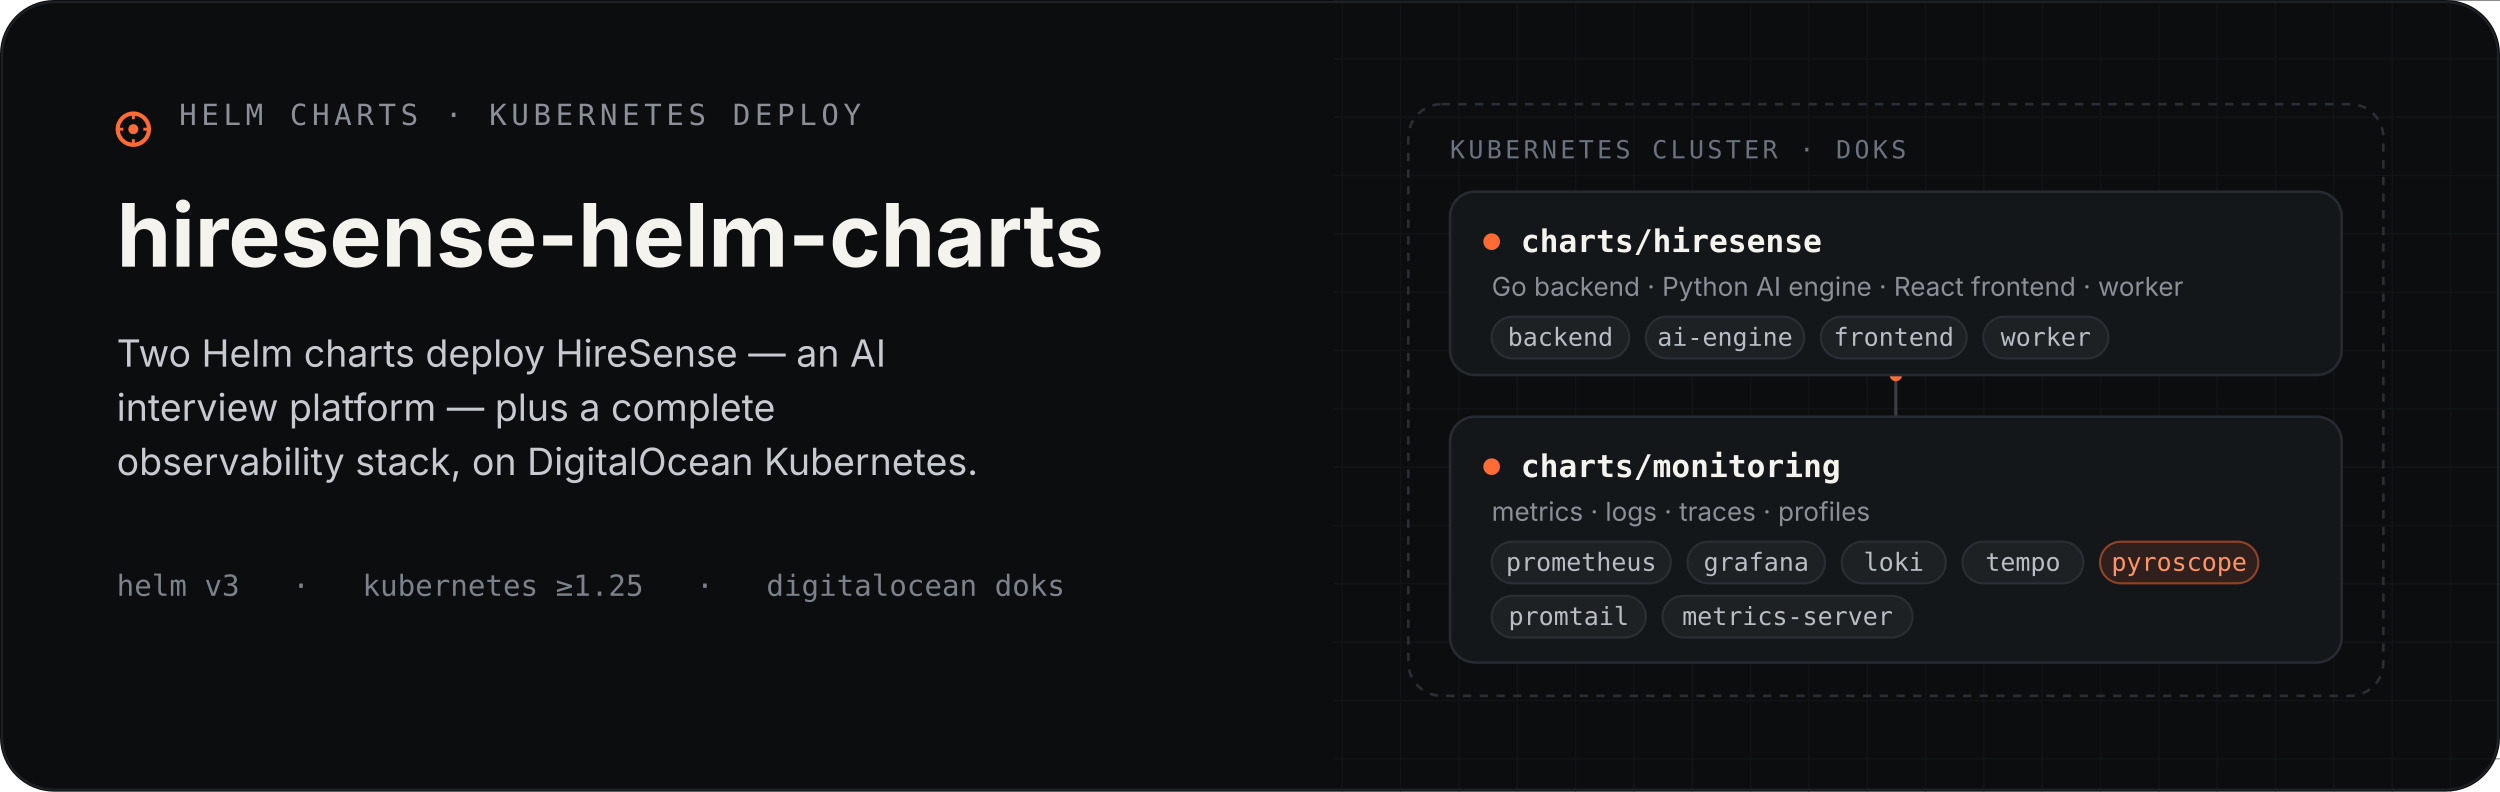
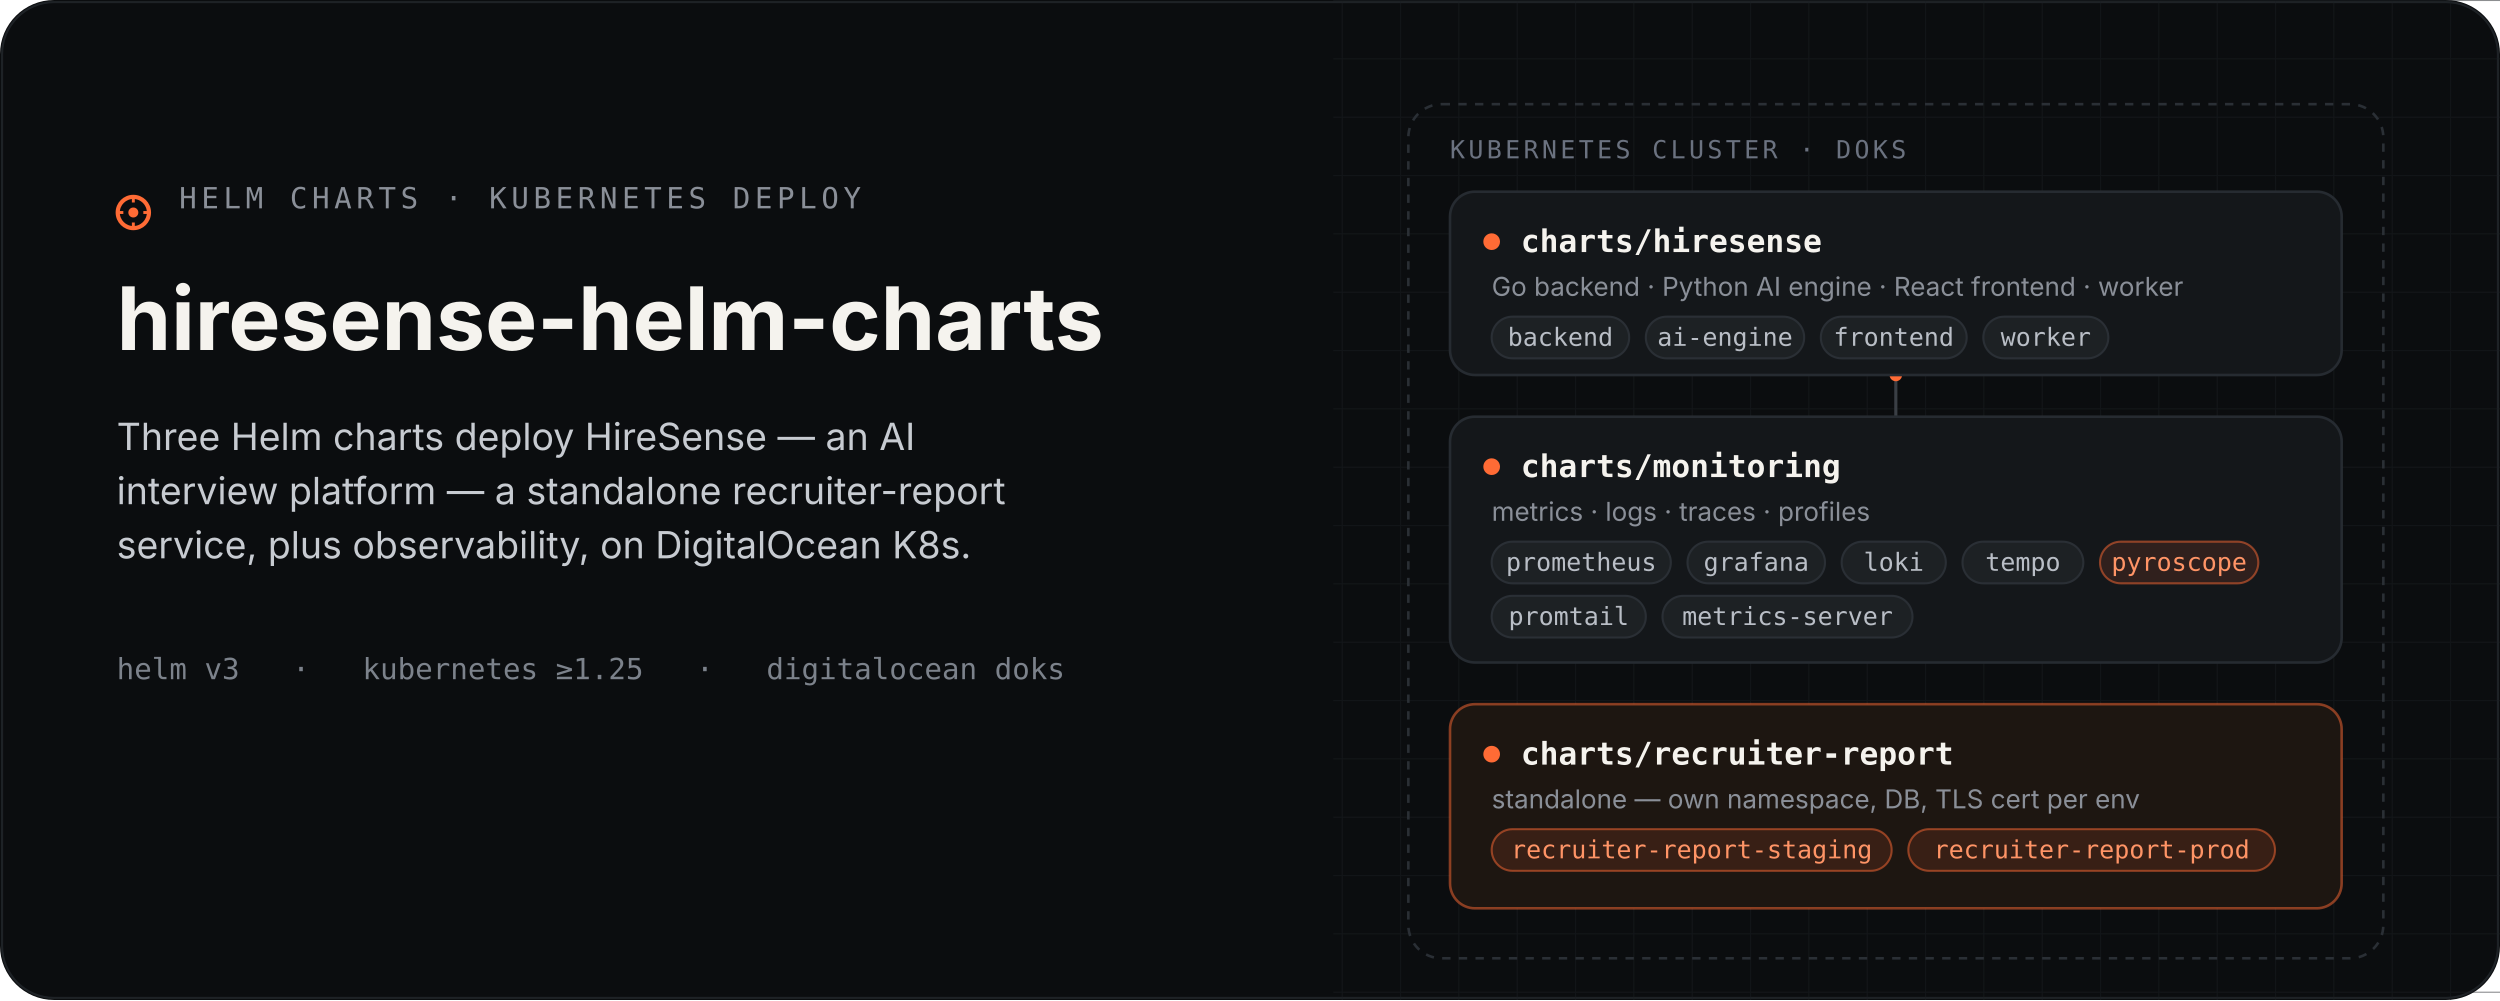
- <svg xmlns="http://www.w3.org/2000/svg" width="1200" height="380" viewBox="0 0 1200 380" role="img" aria-labelledby="hero-title hero-desc">
+ <svg xmlns="http://www.w3.org/2000/svg" width="1200" height="480" viewBox="0 0 1200 480" role="img" aria-labelledby="hero-title hero-desc">
  <defs>
    <pattern id="grid" width="28" height="28" patternUnits="userSpaceOnUse">
      <path d="M28 0H0V28" fill="none" stroke="#1A1E22" stroke-width="1" />
    </pattern>
  </defs>
-   <rect width="1200" height="380" rx="26" fill="#0B0D0F" />
-   <rect x="1" y="1" width="1198" height="378" rx="25" fill="none" stroke="#1E2226" stroke-width="1" />
-   <rect x="640" y="0" width="560" height="380" fill="url(#grid)" opacity="0.5" />
-   <g transform="translate(56,0)" font-family="-apple-system,BlinkMacSystemFont,'Segoe UI',sans-serif">
+   <rect width="1200" height="480" rx="26" fill="#0B0D0F" />
+   <rect x="1" y="1" width="1198" height="478" rx="25" fill="none" stroke="#1E2226" stroke-width="1" />
+   <rect x="640" y="0" width="560" height="480" fill="url(#grid)" opacity="0.5" />
+   <g transform="translate(56,40)" font-family="-apple-system,BlinkMacSystemFont,'Segoe UI',sans-serif">
    <g transform="translate(0,54)">
      <circle cx="8" cy="8" r="7.5" fill="none" stroke="#FF6B35" stroke-width="2" />
      <circle cx="8" cy="8" r="2.4" fill="#FF6B35" />
      <path d="M8 0.5V3.2M8 12.8V15.5M0.5 8H3.2M12.8 8H15.5" stroke="#FF6B35" stroke-width="1.4" />
    </g>
    <text x="30" y="60" font-family="ui-monospace,SFMono-Regular,Menlo,monospace" font-size="14" letter-spacing="2.2" fill="#8A8F98">HELM CHARTS · KUBERNETES DEPLOY</text>
    <text x="0" y="128" font-size="42" font-weight="700" fill="#F5F3EE">hiresense-helm-charts</text>
-     <text x="0" y="176" font-size="18" fill="#C7CBD1">Two Helm charts deploy HireSense — an AI</text>
-     <text x="0" y="202" font-size="18" fill="#C7CBD1">interview platform — plus a complete</text>
-     <text x="0" y="228" font-size="18" fill="#C7CBD1">observability stack, on DigitalOcean Kubernetes.</text>
+     <text x="0" y="176" font-size="18" fill="#C7CBD1">Three Helm charts deploy HireSense — an AI</text>
+     <text x="0" y="202" font-size="18" fill="#C7CBD1">interview platform — a standalone recruiter-report</text>
+     <text x="0" y="228" font-size="18" fill="#C7CBD1">service, plus observability, on DigitalOcean K8s.</text>
    <text x="0" y="286" font-family="ui-monospace,SFMono-Regular,Menlo,monospace" font-size="14" fill="#7C828B" xml:space="preserve">helm v3   ·   kubernetes ≥1.25   ·   digitalocean doks</text>
  </g>
  <g transform="translate(676,50)" font-family="-apple-system,BlinkMacSystemFont,'Segoe UI',sans-serif">
-     <rect width="468" height="284" rx="16" fill="none" stroke="#2A2F35" stroke-width="1.25" stroke-dasharray="4 4" />
+     <rect width="468" height="410" rx="16" fill="none" stroke="#2A2F35" stroke-width="1.25" stroke-dasharray="4 4" />
    <text x="20" y="26" font-family="ui-monospace,SFMono-Regular,Menlo,monospace" font-size="12" letter-spacing="1.6" fill="#6B7280">KUBERNETES CLUSTER · DOKS</text>
    <path d="M234 130 V150" stroke="#3A3F45" stroke-width="1.5" fill="none" />
    <circle cx="234" cy="130" r="3" fill="#FF6B35" />
    <g transform="translate(20,42)">
      <rect width="428" height="88" rx="12" fill="#14171A" stroke="#262B31" stroke-width="1.25" />
      <circle cx="20" cy="24" r="4" fill="#FF6B35" />
      <text x="34" y="29" font-family="ui-monospace,SFMono-Regular,Menlo,monospace" font-size="15" font-weight="600" fill="#F5F3EE">charts/hiresense</text>
      <text x="20" y="50" font-size="12.5" fill="#8A8F98">Go backend · Python AI engine · React frontend · worker</text>
      <g font-family="ui-monospace,SFMono-Regular,Menlo,monospace" font-size="12" fill="#B9BEC6">
        <rect x="20" y="60" width="66" height="20" rx="10" fill="#1D2124" stroke="#2A2F35" />
        <text x="53" y="74" text-anchor="middle">backend</text>
        <rect x="94" y="60" width="76" height="20" rx="10" fill="#1D2124" stroke="#2A2F35" />
        <text x="132" y="74" text-anchor="middle">ai-engine</text>
        <rect x="178" y="60" width="70" height="20" rx="10" fill="#1D2124" stroke="#2A2F35" />
        <text x="213" y="74" text-anchor="middle">frontend</text>
        <rect x="256" y="60" width="60" height="20" rx="10" fill="#1D2124" stroke="#2A2F35" />
        <text x="286" y="74" text-anchor="middle">worker</text>
      </g>
    </g>
    <g transform="translate(20,150)">
      <rect width="428" height="118" rx="12" fill="#14171A" stroke="#262B31" stroke-width="1.25" />
      <circle cx="20" cy="24" r="4" fill="#FF6B35" />
      <text x="34" y="29" font-family="ui-monospace,SFMono-Regular,Menlo,monospace" font-size="15" font-weight="600" fill="#F5F3EE">charts/monitoring</text>
      <text x="20" y="50" font-size="12.5" fill="#8A8F98">metrics · logs · traces · profiles</text>
      <g font-family="ui-monospace,SFMono-Regular,Menlo,monospace" font-size="12" fill="#B9BEC6">
        <rect x="20" y="60" width="86" height="20" rx="10" fill="#1D2124" stroke="#2A2F35" />
        <text x="63" y="74" text-anchor="middle">prometheus</text>
        <rect x="114" y="60" width="66" height="20" rx="10" fill="#1D2124" stroke="#2A2F35" />
        <text x="147" y="74" text-anchor="middle">grafana</text>
        <rect x="188" y="60" width="50" height="20" rx="10" fill="#1D2124" stroke="#2A2F35" />
        <text x="213" y="74" text-anchor="middle">loki</text>
        <rect x="246" y="60" width="58" height="20" rx="10" fill="#1D2124" stroke="#2A2F35" />
        <text x="275" y="74" text-anchor="middle">tempo</text>
        <rect x="312" y="60" width="76" height="20" rx="10" fill="#FF6B35" fill-opacity="0.12" stroke="#FF6B35" stroke-opacity="0.5" />
        <text x="350" y="74" text-anchor="middle" fill="#FF9466">pyroscope</text>
        <rect x="20" y="86" width="74" height="20" rx="10" fill="#1D2124" stroke="#2A2F35" />
        <text x="57" y="100" text-anchor="middle">promtail</text>
        <rect x="102" y="86" width="120" height="20" rx="10" fill="#1D2124" stroke="#2A2F35" />
        <text x="162" y="100" text-anchor="middle">metrics-server</text>
      </g>
    </g>
+     <g transform="translate(20,288)">
+       <rect width="428" height="98" rx="12" fill="#1D1611" stroke="#FF6B35" stroke-opacity="0.5" stroke-width="1.25" />
+       <circle cx="20" cy="24" r="4" fill="#FF6B35" />
+       <text x="34" y="29" font-family="ui-monospace,SFMono-Regular,Menlo,monospace" font-size="15" font-weight="600" fill="#F5F3EE">charts/recruiter-report</text>
+       <text x="20" y="50" font-size="12.5" fill="#8A8F98">standalone — own namespace, DB, TLS cert per env</text>
+       <g font-family="ui-monospace,SFMono-Regular,Menlo,monospace" font-size="12" fill="#FF9466">
+         <rect x="20" y="60" width="192" height="20" rx="10" fill="#FF6B35" fill-opacity="0.12" stroke="#FF6B35" stroke-opacity="0.5" />
+         <text x="116" y="74" text-anchor="middle">recruiter-report-staging</text>
+         <rect x="220" y="60" width="176" height="20" rx="10" fill="#FF6B35" fill-opacity="0.12" stroke="#FF6B35" stroke-opacity="0.5" />
+         <text x="308" y="74" text-anchor="middle">recruiter-report-prod</text>
+       </g>
+     </g>
  </g>
</svg>
